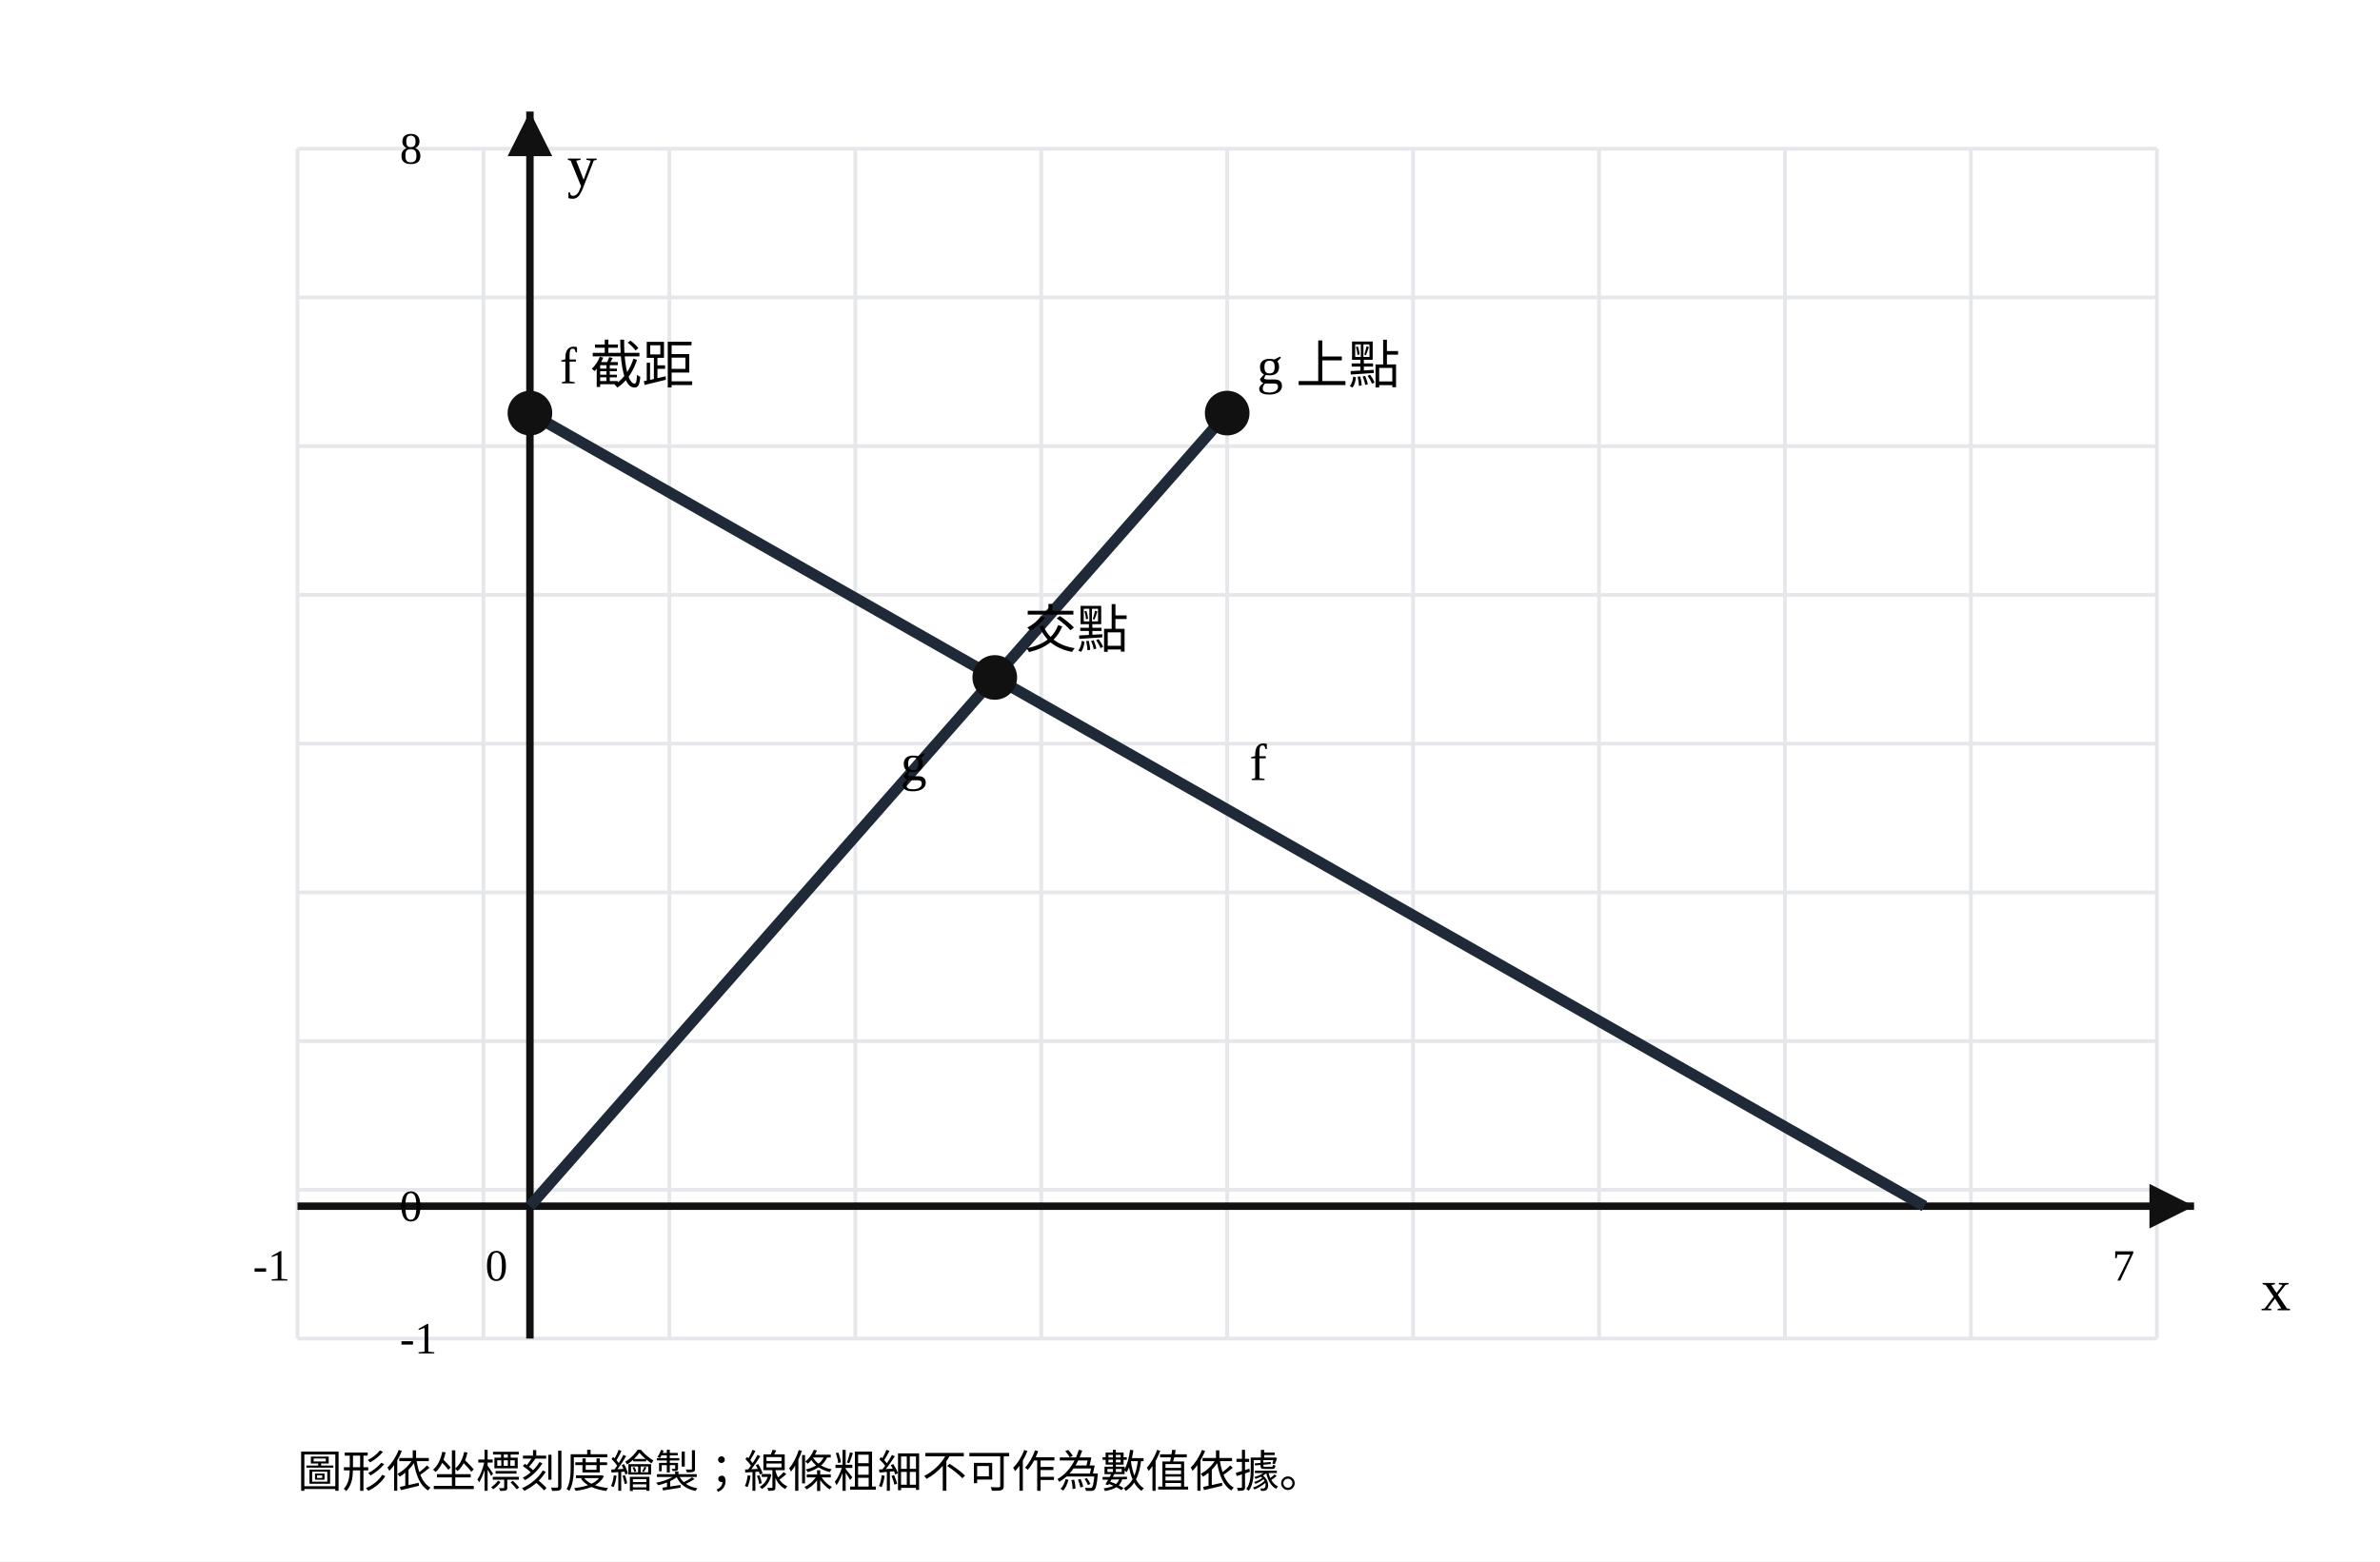
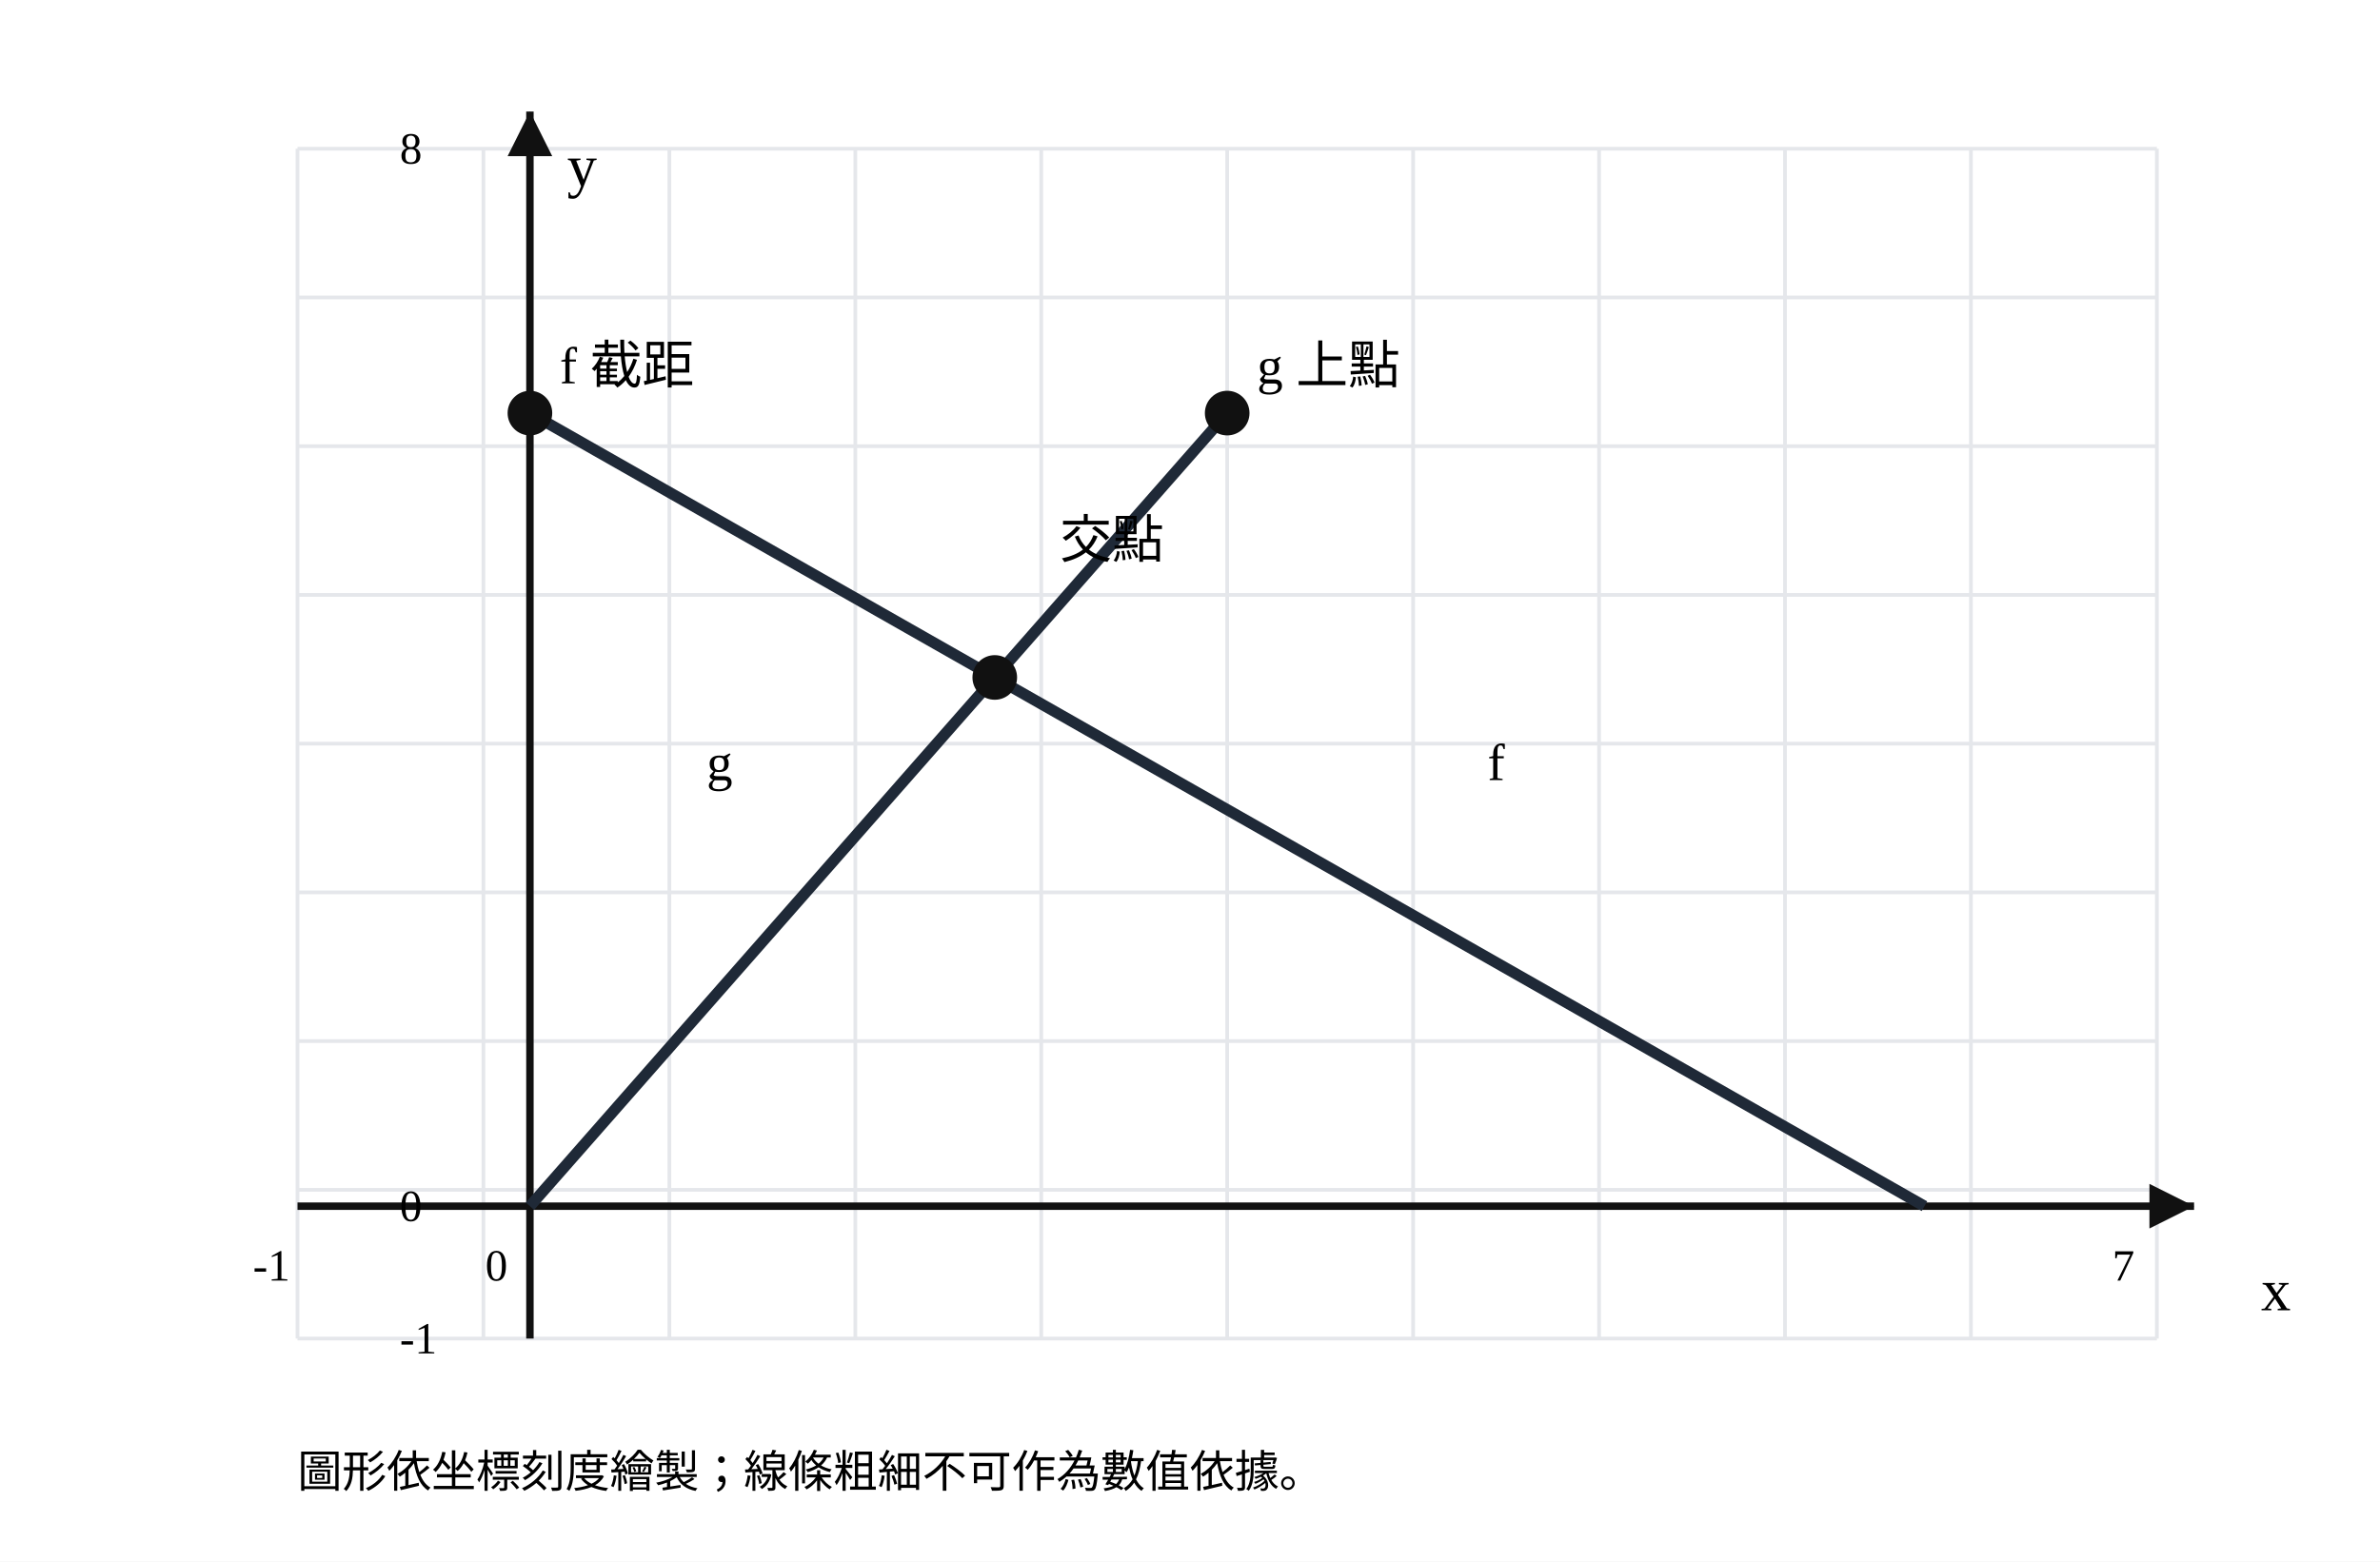
<svg xmlns="http://www.w3.org/2000/svg" width="640" height="420" viewBox="0 0 640 420" role="img" aria-labelledby="u15-s010-cr02-fig-title u15-s010-cr02-fig-desc">
  <defs>
    <marker id="arrow" markerWidth="8" markerHeight="8" refX="6" refY="3" orient="auto">
      <path d="M0,0 L0,6 L6,3 z" fill="#111" />
    </marker>
  </defs>
  <rect x="0" y="0" width="640" height="420" fill="white" />
  <line x1="80.0" y1="40" x2="80.0" y2="360" stroke="#e5e7eb" stroke-width="1" />
  <line x1="130.0" y1="40" x2="130.0" y2="360" stroke="#e5e7eb" stroke-width="1" />
  <line x1="180.0" y1="40" x2="180.0" y2="360" stroke="#e5e7eb" stroke-width="1" />
  <line x1="230.0" y1="40" x2="230.0" y2="360" stroke="#e5e7eb" stroke-width="1" />
  <line x1="280.0" y1="40" x2="280.0" y2="360" stroke="#e5e7eb" stroke-width="1" />
  <line x1="330.0" y1="40" x2="330.0" y2="360" stroke="#e5e7eb" stroke-width="1" />
  <line x1="380.0" y1="40" x2="380.0" y2="360" stroke="#e5e7eb" stroke-width="1" />
  <line x1="430.0" y1="40" x2="430.0" y2="360" stroke="#e5e7eb" stroke-width="1" />
  <line x1="480.0" y1="40" x2="480.0" y2="360" stroke="#e5e7eb" stroke-width="1" />
  <line x1="530.0" y1="40" x2="530.0" y2="360" stroke="#e5e7eb" stroke-width="1" />
  <line x1="580.0" y1="40" x2="580.0" y2="360" stroke="#e5e7eb" stroke-width="1" />
  <line x1="80" y1="40.0" x2="580" y2="40.0" stroke="#e5e7eb" stroke-width="1" />
  <line x1="80" y1="80.0" x2="580" y2="80.0" stroke="#e5e7eb" stroke-width="1" />
  <line x1="80" y1="120.0" x2="580" y2="120.0" stroke="#e5e7eb" stroke-width="1" />
  <line x1="80" y1="160.0" x2="580" y2="160.0" stroke="#e5e7eb" stroke-width="1" />
  <line x1="80" y1="200.0" x2="580" y2="200.0" stroke="#e5e7eb" stroke-width="1" />
  <line x1="80" y1="240.0" x2="580" y2="240.0" stroke="#e5e7eb" stroke-width="1" />
  <line x1="80" y1="280.0" x2="580" y2="280.0" stroke="#e5e7eb" stroke-width="1" />
  <line x1="80" y1="320.0" x2="580" y2="320.0" stroke="#e5e7eb" stroke-width="1" />
  <line x1="80" y1="360.0" x2="580" y2="360.0" stroke="#e5e7eb" stroke-width="1" />
  <line id="u15-s010-cr02-fig-x-axis" x1="80" y1="324.4" x2="590" y2="324.4" stroke="#111" stroke-width="2" marker-end="url(#arrow)" />
  <line id="u15-s010-cr02-fig-y-axis" x1="142.5" y1="360" x2="142.5" y2="30" stroke="#111" stroke-width="2" marker-end="url(#arrow)" />
  <text x="608" y="352.4" font-size="16">x</text>
  <text x="152.5" y="50" font-size="16">y</text>
  <text x="68.0" y="344.4" font-size="12">-1</text>
  <text x="130.5" y="344.4" font-size="12">0</text>
  <text x="568.0" y="344.4" font-size="12">7</text>
  <text x="107.5" y="364.0" font-size="12">-1</text>
  <text x="107.5" y="328.4" font-size="12">0</text>
  <text x="107.5" y="44.0" font-size="12">8</text>
  <line id="u15-s010-cr02-fig-obj-1" x1="142.5" y1="111.1" x2="517.5" y2="324.4" stroke="#1f2937" stroke-width="3" />
-   <text x="336.0" y="209.8" font-size="14">f</text>
+   <text x="400" y="209.8" font-size="14">f</text>
  <line id="u15-s010-cr02-fig-obj-2" x1="142.5" y1="324.4" x2="330.0" y2="111.1" stroke="#1f2937" stroke-width="3" />
-   <text x="242.2" y="209.8" font-size="14">g</text>
+   <text x="190" y="209.8" font-size="14">g</text>
  <circle id="u15-s010-cr02-fig-obj-3" cx="267.5" cy="182.2" r="6" fill="#111" />
-   <text x="275.5" y="174.2" font-size="14">交點</text>
+   <text x="285" y="150" font-size="14">交點</text>
  <circle id="u15-s010-cr02-fig-obj-4" cx="142.5" cy="111.1" r="6" fill="#111" />
  <text x="150.5" y="103.1" font-size="14">f 截距</text>
  <circle id="u15-s010-cr02-fig-obj-5" cx="330.0" cy="111.1" r="6" fill="#111" />
  <text x="338.0" y="103.1" font-size="14">g 上點</text>
  <text x="80" y="400" font-size="12">圖形依坐標刻度繪製；線條粗細不可作為數值依據。</text>
</svg>
